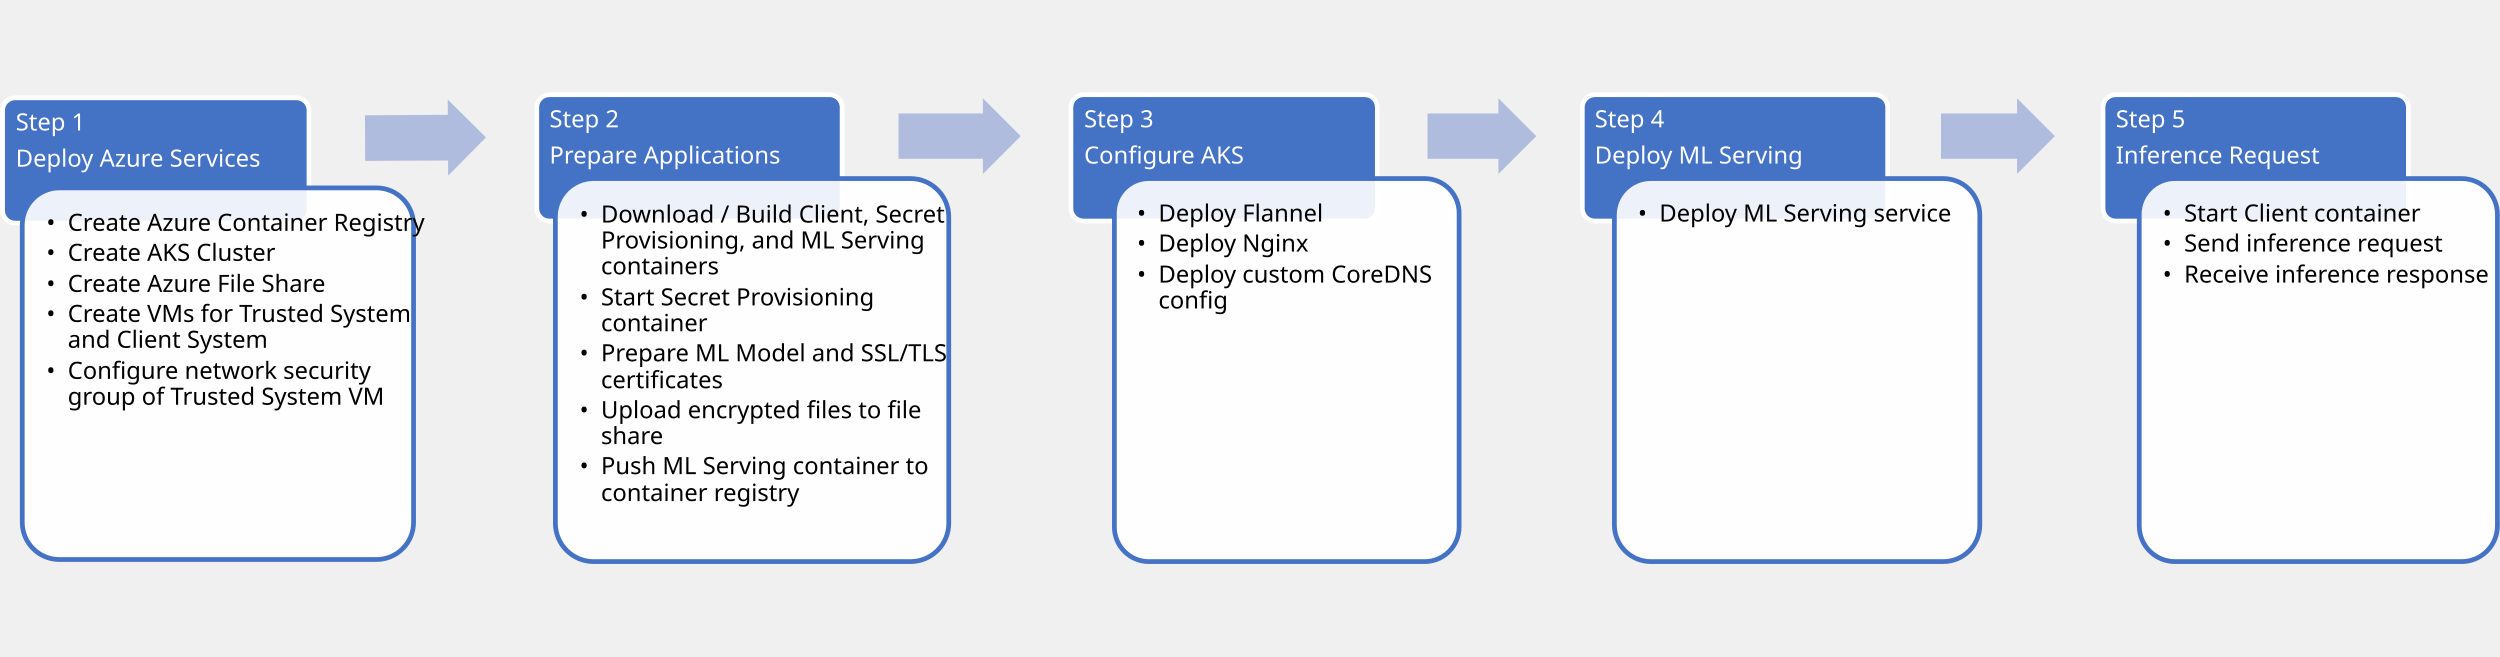
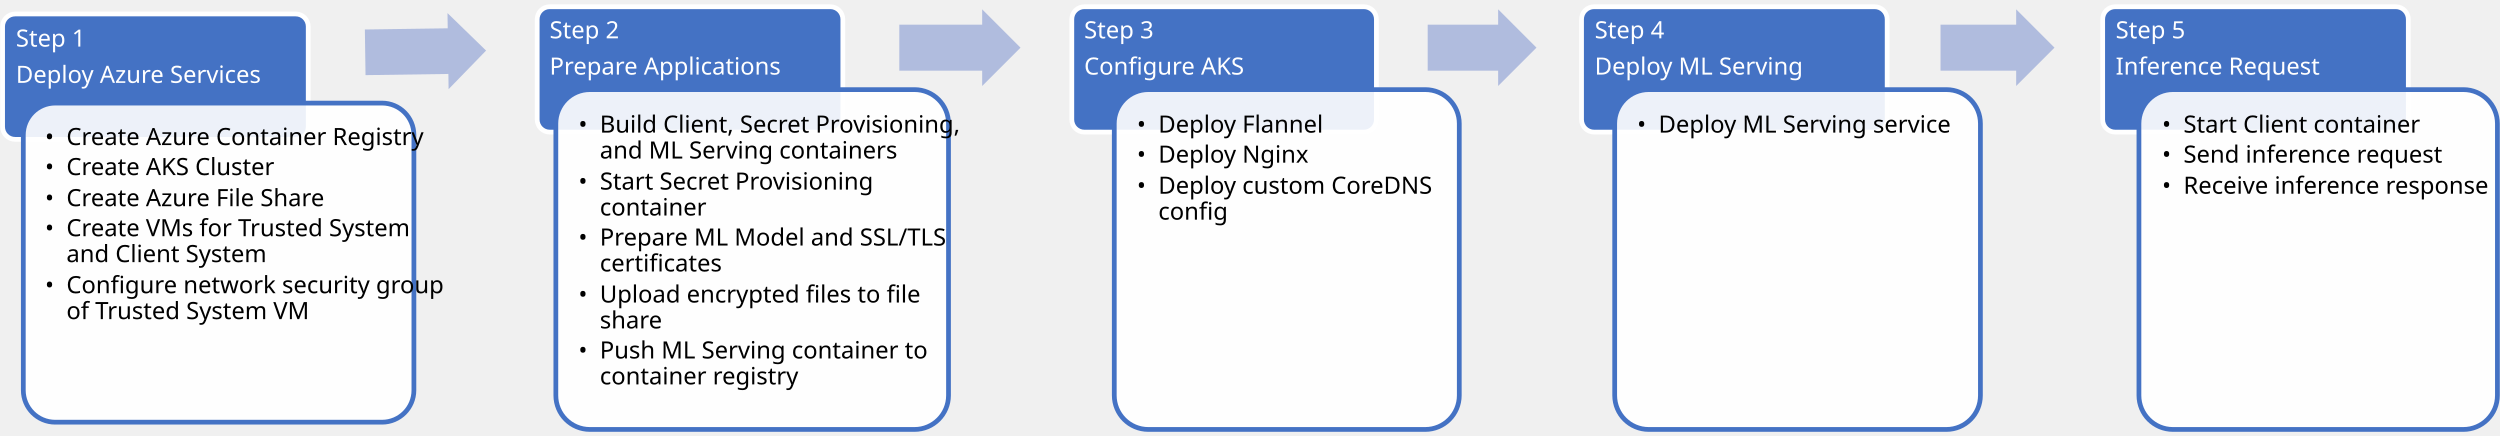
- <svg xmlns="http://www.w3.org/2000/svg" width="2415" height="634" xml:space="preserve" overflow="hidden">
+ <svg xmlns="http://www.w3.org/2000/svg" width="2413" height="420" xml:space="preserve" overflow="hidden">
  <defs>
    <clipPath id="clip0">
-       <rect x="-1" y="0" width="2415" height="634" />
+       <rect x="0" y="0" width="2413" height="420" />
    </clipPath>
  </defs>
-   <g clip-path="url(#clip0)" transform="translate(1 0)">
-     <path d="M1.5 106.6C1.5 99.917 6.917 94.5 13.6 94.5L285.4 94.5C292.083 94.5 297.5 99.917 297.5 106.6L297.5 203.4C297.5 210.083 292.083 215.5 285.4 215.5L13.6 215.5C6.917 215.5 1.5 210.083 1.5 203.4Z" stroke="#FFFFFF" stroke-width="4.583" stroke-miterlimit="8" fill="#4472C4" fill-rule="evenodd" />
-     <text fill="#FFFFFF" font-family="Calibri,Calibri_MSFontService,sans-serif" font-weight="400" font-size="23" transform="matrix(1 0 0 1 14.1564 126)">Step 1<tspan font-size="23" x="0" y="35">Deploy Azure Services</tspan>
-     </text>
-     <path d="M20.5 217.4C20.5 197.573 36.573 181.5 56.4 181.5L362.6 181.5C382.427 181.5 398.5 197.573 398.5 217.4L398.5 504.6C398.5 524.427 382.427 540.5 362.6 540.5L56.4 540.5C36.573 540.5 20.5 524.427 20.5 504.6Z" stroke="#4472C4" stroke-width="4.583" stroke-miterlimit="8" fill="#FFFFFF" fill-rule="evenodd" fill-opacity="0.902" />
-     <text font-family="Calibri,Calibri_MSFontService,sans-serif" font-weight="400" font-size="23" transform="matrix(1 0 0 1 43.7961 223)">•<tspan font-size="23" x="20.625" y="0">Create Azure Container Registry</tspan>
-       <tspan font-size="23" x="0" y="29">•</tspan>
-       <tspan font-size="23" x="20.625" y="29">Create AKS Cluster</tspan>
-       <tspan font-size="23" x="0" y="59">•</tspan>
-       <tspan font-size="23" x="20.625" y="59">Create Azure File Share</tspan>
-       <tspan font-size="23" x="0" y="88">•</tspan>
-       <tspan font-size="23" x="20.625" y="88">Create VMs for Trusted System </tspan>
-       <tspan font-size="23" x="20.625" y="113">and Client System</tspan>
-       <tspan font-size="23" x="0" y="143">•</tspan>
-       <tspan font-size="23" x="20.625" y="143">Configure network security </tspan>
-       <tspan font-size="23" x="20.625" y="168">group of Trusted System VM</tspan>
-     </text>
-     <path d="M351.531 111.353 431.575 110.913 431.495 96.212 468.448 132.762 431.898 169.716 431.818 155.015 351.773 155.455Z" fill="#B0BCDE" fill-rule="evenodd" />
-     <path d="M517.5 103.7C517.5 96.962 522.962 91.5 529.7 91.5L800.3 91.5C807.038 91.5 812.5 96.962 812.5 103.7L812.5 201.3C812.5 208.038 807.038 213.5 800.3 213.5L529.7 213.5C522.962 213.5 517.5 208.038 517.5 201.3Z" stroke="#FFFFFF" stroke-width="4.583" stroke-miterlimit="8" fill="#4472C4" fill-rule="evenodd" />
-     <text fill="#FFFFFF" font-family="Calibri,Calibri_MSFontService,sans-serif" font-weight="400" font-size="23" transform="matrix(1 0 0 1 529.763 123)">Step 2<tspan font-size="23" x="0" y="35">Prepare Applications</tspan>
-     </text>
-     <path d="M535.5 209.5C535.5 189.066 552.066 172.5 572.5 172.5L878.5 172.5C898.934 172.5 915.5 189.066 915.5 209.5L915.5 505.5C915.5 525.934 898.934 542.5 878.5 542.5L572.5 542.5C552.066 542.5 535.5 525.934 535.5 505.5Z" stroke="#4472C4" stroke-width="4.583" stroke-miterlimit="8" fill="#FFFFFF" fill-rule="evenodd" fill-opacity="0.902" />
-     <text font-family="Calibri,Calibri_MSFontService,sans-serif" font-weight="400" font-size="23" transform="matrix(1 0 0 1 558.9 215)">•<tspan font-size="23" x="20.625" y="0">Download / Build Client, Secret </tspan>
-       <tspan font-size="23" x="20.625" y="25">Provisioning, and ML Serving </tspan>
-       <tspan font-size="23" x="20.625" y="50">containers</tspan>
-       <tspan font-size="23" x="0" y="80">•</tspan>
-       <tspan font-size="23" x="20.625" y="80">Start Secret Provisioning </tspan>
-       <tspan font-size="23" x="20.625" y="105">container</tspan>
-       <tspan font-size="23" x="0" y="134">•</tspan>
-       <tspan font-size="23" x="20.625" y="134">Prepare ML Model and SSL/TLS </tspan>
-       <tspan font-size="23" x="20.625" y="160">certificates</tspan>
-       <tspan font-size="23" x="0" y="189">•</tspan>
-       <tspan font-size="23" x="20.625" y="189">Upload encrypted files to file </tspan>
-       <tspan font-size="23" x="20.625" y="214">share</tspan>
-       <tspan font-size="23" x="0" y="243">•</tspan>
-       <tspan font-size="23" x="20.625" y="243">Push ML Serving container to </tspan>
-       <tspan font-size="23" x="20.625" y="269">container registry</tspan>
-     </text>
-     <path d="M867 109.6 948.5 109.6 948.5 95 985 131.5 948.5 168 948.5 153.4 867 153.4Z" fill="#B0BCDE" fill-rule="evenodd" />
-     <path d="M1033.5 103.7C1033.5 96.962 1038.96 91.5 1045.7 91.5L1317.3 91.5C1324.04 91.5 1329.5 96.962 1329.5 103.7L1329.5 201.3C1329.5 208.038 1324.04 213.5 1317.3 213.5L1045.7 213.5C1038.96 213.5 1033.5 208.038 1033.5 201.3Z" stroke="#FFFFFF" stroke-width="4.583" stroke-miterlimit="8" fill="#4472C4" fill-rule="evenodd" />
-     <text fill="#FFFFFF" font-family="Calibri,Calibri_MSFontService,sans-serif" font-weight="400" font-size="23" transform="matrix(1 0 0 1 1046.21 123)">Step 3<tspan font-size="23" x="0" y="35">Configure AKS</tspan>
-     </text>
-     <path d="M1075.5 205.8C1075.5 187.409 1090.41 172.5 1108.8 172.5L1375.2 172.5C1393.59 172.5 1408.5 187.409 1408.5 205.8L1408.5 509.2C1408.5 527.591 1393.59 542.5 1375.2 542.5L1108.8 542.5C1090.41 542.5 1075.5 527.591 1075.5 509.2Z" stroke="#4472C4" stroke-width="4.583" stroke-miterlimit="8" fill="#FFFFFF" fill-rule="evenodd" fill-opacity="0.902" />
-     <text font-family="Calibri,Calibri_MSFontService,sans-serif" font-weight="400" font-size="23" transform="matrix(1 0 0 1 1097.41 214)">•<tspan font-size="23" x="20.625" y="0">Deploy Flannel</tspan>
-       <tspan font-size="23" x="0" y="29">•</tspan>
-       <tspan font-size="23" x="20.625" y="29">Deploy Nginx</tspan>
-       <tspan font-size="23" x="0" y="59">•</tspan>
-       <tspan font-size="23" x="20.625" y="59">Deploy custom CoreDNS </tspan>
-       <tspan font-size="23" x="20.625" y="84">config</tspan>
-     </text>
-     <path d="M1378 109.6 1446.5 109.6 1446.5 95 1483 131.5 1446.5 168 1446.5 153.4 1378 153.4Z" fill="#B0BCDE" fill-rule="evenodd" />
-     <path d="M1527.5 103.7C1527.5 96.962 1532.96 91.5 1539.7 91.5L1810.3 91.5C1817.04 91.5 1822.5 96.962 1822.5 103.7L1822.5 201.3C1822.5 208.038 1817.04 213.5 1810.3 213.5L1539.7 213.5C1532.96 213.5 1527.5 208.038 1527.5 201.3Z" stroke="#FFFFFF" stroke-width="4.583" stroke-miterlimit="8" fill="#4472C4" fill-rule="evenodd" />
-     <text fill="#FFFFFF" font-family="Calibri,Calibri_MSFontService,sans-serif" font-weight="400" font-size="23" transform="matrix(1 0 0 1 1539.5 123)">Step 4<tspan font-size="23" x="0" y="35">Deploy ML Serving</tspan>
-     </text>
-     <path d="M1558.5 207.8C1558.5 188.304 1574.3 172.5 1593.8 172.5L1876.2 172.5C1895.7 172.5 1911.5 188.304 1911.5 207.8L1911.5 507.2C1911.5 526.696 1895.7 542.5 1876.2 542.5L1593.8 542.5C1574.3 542.5 1558.5 526.696 1558.5 507.2Z" stroke="#4472C4" stroke-width="4.583" stroke-miterlimit="8" fill="#FFFFFF" fill-rule="evenodd" fill-opacity="0.902" />
-     <text font-family="Calibri,Calibri_MSFontService,sans-serif" font-weight="400" font-size="23" transform="matrix(1 0 0 1 1581.27 214)">•<tspan font-size="23" x="20.625" y="0">Deploy ML Serving service</tspan>
-     </text>
-     <path d="M1874 109.6 1947.5 109.6 1947.5 95 1984 131.5 1947.5 168 1947.5 153.4 1874 153.4Z" fill="#B0BCDE" fill-rule="evenodd" />
-     <path d="M2030.5 103.7C2030.5 96.962 2035.96 91.5 2042.7 91.5L2313.3 91.5C2320.04 91.5 2325.5 96.962 2325.5 103.7L2325.5 201.3C2325.5 208.038 2320.04 213.5 2313.3 213.5L2042.7 213.5C2035.96 213.5 2030.5 208.038 2030.5 201.3Z" stroke="#FFFFFF" stroke-width="4.583" stroke-miterlimit="8" fill="#4472C4" fill-rule="evenodd" />
-     <text fill="#FFFFFF" font-family="Calibri,Calibri_MSFontService,sans-serif" font-weight="400" font-size="23" transform="matrix(1 0 0 1 2042.81 123)">Step 5<tspan font-size="23" x="0" y="35">Inference Request</tspan>
-     </text>
-     <path d="M2065.5 207.1C2065.5 187.991 2080.99 172.5 2100.1 172.5L2376.9 172.5C2396.01 172.5 2411.5 187.991 2411.5 207.1L2411.5 507.9C2411.5 527.009 2396.01 542.5 2376.9 542.5L2100.1 542.5C2080.99 542.5 2065.5 527.009 2065.5 507.9Z" stroke="#4472C4" stroke-width="4.583" stroke-miterlimit="8" fill="#FFFFFF" fill-rule="evenodd" fill-opacity="0.902" />
-     <text font-family="Calibri,Calibri_MSFontService,sans-serif" font-weight="400" font-size="23" transform="matrix(1 0 0 1 2088.2 214)">•<tspan font-size="23" x="20.625" y="0">Start Client container</tspan>
-       <tspan font-size="23" x="0" y="29">•</tspan>
-       <tspan font-size="23" x="20.625" y="29">Send inference request</tspan>
-       <tspan font-size="23" x="0" y="59">•</tspan>
-       <tspan font-size="23" x="20.625" y="59">Receive inference response</tspan>
-     </text>
+   <g clip-path="url(#clip0)">
+     <path d="M2.5 25.6C2.5 18.917 7.917 13.5 14.6 13.5L285.4 13.5C292.082 13.5 297.5 18.917 297.5 25.6L297.5 122.4C297.5 129.083 292.082 134.5 285.4 134.5L14.6 134.5C7.917 134.5 2.5 129.083 2.5 122.4Z" stroke="#FFFFFF" stroke-width="4.583" stroke-miterlimit="8" fill="#4472C4" fill-rule="evenodd" />
+     <text fill="#FFFFFF" font-family="Calibri,Calibri_MSFontService,sans-serif" font-weight="400" font-size="23" transform="matrix(1 0 0 1 15.3329 45)">Step 1</text>
+     <text fill="#FFFFFF" font-family="Calibri,Calibri_MSFontService,sans-serif" font-weight="400" font-size="23" transform="matrix(1 0 0 1 15.3329 80)">Deploy Azure Services</text>
+     <path d="M22.5 130.3C22.5 113.289 36.289 99.5 53.3 99.5L368.7 99.5C385.71 99.5 399.5 113.289 399.5 130.3L399.5 376.7C399.5 393.71 385.71 407.5 368.7 407.5L53.3 407.5C36.289 407.5 22.5 393.71 22.5 376.7Z" stroke="#4472C4" stroke-width="4.583" stroke-miterlimit="8" fill="#FFFFFF" fill-rule="evenodd" fill-opacity="0.902" />
+     <text font-family="Calibri,Calibri_MSFontService,sans-serif" font-weight="400" font-size="23" transform="matrix(1 0 0 1 43.4587 140)">•</text>
+     <text font-family="Calibri,Calibri_MSFontService,sans-serif" font-weight="400" font-size="23" transform="matrix(1 0 0 1 64.0837 140)">Create Azure Container Registry</text>
+     <text font-family="Calibri,Calibri_MSFontService,sans-serif" font-weight="400" font-size="23" transform="matrix(1 0 0 1 43.4587 169)">•</text>
+     <text font-family="Calibri,Calibri_MSFontService,sans-serif" font-weight="400" font-size="23" transform="matrix(1 0 0 1 64.0837 169)">Create AKS Cluster</text>
+     <text font-family="Calibri,Calibri_MSFontService,sans-serif" font-weight="400" font-size="23" transform="matrix(1 0 0 1 43.4587 199)">•</text>
+     <text font-family="Calibri,Calibri_MSFontService,sans-serif" font-weight="400" font-size="23" transform="matrix(1 0 0 1 64.0837 199)">Create Azure File Share</text>
+     <text font-family="Calibri,Calibri_MSFontService,sans-serif" font-weight="400" font-size="23" transform="matrix(1 0 0 1 43.4587 228)">•</text>
+     <text font-family="Calibri,Calibri_MSFontService,sans-serif" font-weight="400" font-size="23" transform="matrix(1 0 0 1 64.0837 228)">Create VMs for Trusted System </text>
+     <text font-family="Calibri,Calibri_MSFontService,sans-serif" font-weight="400" font-size="23" transform="matrix(1 0 0 1 64.0837 253)">and Client System</text>
+     <text font-family="Calibri,Calibri_MSFontService,sans-serif" font-weight="400" font-size="23" transform="matrix(1 0 0 1 43.4587 283)">•</text>
+     <text font-family="Calibri,Calibri_MSFontService,sans-serif" font-weight="400" font-size="23" transform="matrix(1 0 0 1 64.0837 283)">Configure network security group </text>
+     <text font-family="Calibri,Calibri_MSFontService,sans-serif" font-weight="400" font-size="23" transform="matrix(1 0 0 1 64.0837 308)">of Trusted System VM</text>
+     <path d="M352.168 28.475 432.137 27.319 431.925 12.634 469.168 48.816 432.986 86.059 432.774 71.374 352.805 72.53Z" fill="#B0BCDE" fill-rule="evenodd" />
+     <path d="M518.5 18.6C518.5 11.917 523.917 6.5 530.6 6.5L801.4 6.5C808.083 6.5 813.5 11.917 813.5 18.6L813.5 115.4C813.5 122.083 808.083 127.5 801.4 127.5L530.6 127.5C523.917 127.5 518.5 122.083 518.5 115.4Z" stroke="#FFFFFF" stroke-width="4.583" stroke-miterlimit="8" fill="#4472C4" fill-rule="evenodd" />
+     <text fill="#FFFFFF" font-family="Calibri,Calibri_MSFontService,sans-serif" font-weight="400" font-size="23" transform="matrix(1 0 0 1 530.436 37)">Step 2</text>
+     <text fill="#FFFFFF" font-family="Calibri,Calibri_MSFontService,sans-serif" font-weight="400" font-size="23" transform="matrix(1 0 0 1 530.436 72)">Prepare Applications</text>
+     <path d="M536.5 119.3C536.5 101.185 551.185 86.5 569.3 86.5L882.7 86.5C900.815 86.5 915.5 101.185 915.5 119.3L915.5 381.7C915.5 399.815 900.815 414.5 882.7 414.5L569.3 414.5C551.185 414.5 536.5 399.815 536.5 381.7Z" stroke="#4472C4" stroke-width="4.583" stroke-miterlimit="8" fill="#FFFFFF" fill-rule="evenodd" fill-opacity="0.902" />
+     <text font-family="Calibri,Calibri_MSFontService,sans-serif" font-weight="400" font-size="23" transform="matrix(1 0 0 1 558.306 128)">•</text>
+     <text font-family="Calibri,Calibri_MSFontService,sans-serif" font-weight="400" font-size="23" transform="matrix(1 0 0 1 578.931 128)">Build Client, Secret Provisioning, </text>
+     <text font-family="Calibri,Calibri_MSFontService,sans-serif" font-weight="400" font-size="23" transform="matrix(1 0 0 1 578.931 153)">and ML Serving containers</text>
+     <text font-family="Calibri,Calibri_MSFontService,sans-serif" font-weight="400" font-size="23" transform="matrix(1 0 0 1 558.306 183)">•</text>
+     <text font-family="Calibri,Calibri_MSFontService,sans-serif" font-weight="400" font-size="23" transform="matrix(1 0 0 1 578.931 183)">Start Secret Provisioning </text>
+     <text font-family="Calibri,Calibri_MSFontService,sans-serif" font-weight="400" font-size="23" transform="matrix(1 0 0 1 578.931 208)">container</text>
+     <text font-family="Calibri,Calibri_MSFontService,sans-serif" font-weight="400" font-size="23" transform="matrix(1 0 0 1 558.306 237)">•</text>
+     <text font-family="Calibri,Calibri_MSFontService,sans-serif" font-weight="400" font-size="23" transform="matrix(1 0 0 1 578.931 237)">Prepare ML Model and SSL/TLS </text>
+     <text font-family="Calibri,Calibri_MSFontService,sans-serif" font-weight="400" font-size="23" transform="matrix(1 0 0 1 578.931 262)">certificates</text>
+     <text font-family="Calibri,Calibri_MSFontService,sans-serif" font-weight="400" font-size="23" transform="matrix(1 0 0 1 558.306 292)">•</text>
+     <text font-family="Calibri,Calibri_MSFontService,sans-serif" font-weight="400" font-size="23" transform="matrix(1 0 0 1 578.931 292)">Upload encrypted files to file </text>
+     <text font-family="Calibri,Calibri_MSFontService,sans-serif" font-weight="400" font-size="23" transform="matrix(1 0 0 1 578.931 317)">share</text>
+     <text font-family="Calibri,Calibri_MSFontService,sans-serif" font-weight="400" font-size="23" transform="matrix(1 0 0 1 558.306 346)">•</text>
+     <text font-family="Calibri,Calibri_MSFontService,sans-serif" font-weight="400" font-size="23" transform="matrix(1 0 0 1 578.931 346)">Push ML Serving container to </text>
+     <text font-family="Calibri,Calibri_MSFontService,sans-serif" font-weight="400" font-size="23" transform="matrix(1 0 0 1 578.931 371)">container registry</text>
+     <path d="M868 23.8 948 23.8 948 9 985 46 948 83 948 68.2 868 68.2Z" fill="#B0BCDE" fill-rule="evenodd" />
+     <path d="M1034.5 18.6C1034.5 11.917 1039.92 6.5 1046.6 6.5L1316.4 6.5C1323.08 6.5 1328.5 11.917 1328.5 18.6L1328.5 115.4C1328.5 122.083 1323.08 127.5 1316.4 127.5L1046.6 127.5C1039.92 127.5 1034.5 122.083 1034.5 115.4Z" stroke="#FFFFFF" stroke-width="4.583" stroke-miterlimit="8" fill="#4472C4" fill-rule="evenodd" />
+     <text fill="#FFFFFF" font-family="Calibri,Calibri_MSFontService,sans-serif" font-weight="400" font-size="23" transform="matrix(1 0 0 1 1046.37 37)">Step 3</text>
+     <text fill="#FFFFFF" font-family="Calibri,Calibri_MSFontService,sans-serif" font-weight="400" font-size="23" transform="matrix(1 0 0 1 1046.37 72)">Configure AKS</text>
+     <path d="M1075.5 119.3C1075.5 101.185 1090.19 86.5 1108.3 86.5L1375.7 86.5C1393.81 86.5 1408.5 101.185 1408.5 119.3L1408.5 381.7C1408.5 399.815 1393.81 414.5 1375.7 414.5L1108.3 414.5C1090.19 414.5 1075.5 399.815 1075.5 381.7Z" stroke="#4472C4" stroke-width="4.583" stroke-miterlimit="8" fill="#FFFFFF" fill-rule="evenodd" fill-opacity="0.902" />
+     <text font-family="Calibri,Calibri_MSFontService,sans-serif" font-weight="400" font-size="23" transform="matrix(1 0 0 1 1097.37 128)">•</text>
+     <text font-family="Calibri,Calibri_MSFontService,sans-serif" font-weight="400" font-size="23" transform="matrix(1 0 0 1 1118 128)">Deploy Flannel</text>
+     <text font-family="Calibri,Calibri_MSFontService,sans-serif" font-weight="400" font-size="23" transform="matrix(1 0 0 1 1097.37 157)">•</text>
+     <text font-family="Calibri,Calibri_MSFontService,sans-serif" font-weight="400" font-size="23" transform="matrix(1 0 0 1 1118 157)">Deploy Nginx</text>
+     <text font-family="Calibri,Calibri_MSFontService,sans-serif" font-weight="400" font-size="23" transform="matrix(1 0 0 1 1097.37 187)">•</text>
+     <text font-family="Calibri,Calibri_MSFontService,sans-serif" font-weight="400" font-size="23" transform="matrix(1 0 0 1 1118 187)">Deploy custom CoreDNS </text>
+     <text font-family="Calibri,Calibri_MSFontService,sans-serif" font-weight="400" font-size="23" transform="matrix(1 0 0 1 1118 212)">config</text>
+     <path d="M1378 23.8 1446 23.8 1446 9 1483 46 1446 83 1446 68.2 1378 68.2Z" fill="#B0BCDE" fill-rule="evenodd" />
+     <path d="M1526.5 18.6C1526.5 11.917 1531.92 6.5 1538.6 6.5L1809.4 6.5C1816.08 6.5 1821.5 11.917 1821.5 18.6L1821.5 115.4C1821.5 122.083 1816.08 127.5 1809.4 127.5L1538.6 127.5C1531.92 127.5 1526.5 122.083 1526.5 115.4Z" stroke="#FFFFFF" stroke-width="4.583" stroke-miterlimit="8" fill="#4472C4" fill-rule="evenodd" />
+     <text fill="#FFFFFF" font-family="Calibri,Calibri_MSFontService,sans-serif" font-weight="400" font-size="23" transform="matrix(1 0 0 1 1539.19 37)">Step 4</text>
+     <text fill="#FFFFFF" font-family="Calibri,Calibri_MSFontService,sans-serif" font-weight="400" font-size="23" transform="matrix(1 0 0 1 1539.19 72)">Deploy ML Serving</text>
+     <path d="M1558.5 119.3C1558.5 101.185 1573.19 86.5 1591.3 86.5L1878.7 86.5C1896.82 86.5 1911.5 101.185 1911.5 119.3L1911.5 381.7C1911.5 399.815 1896.82 414.5 1878.7 414.5L1591.3 414.5C1573.19 414.5 1558.5 399.815 1558.5 381.7Z" stroke="#4472C4" stroke-width="4.583" stroke-miterlimit="8" fill="#FFFFFF" fill-rule="evenodd" fill-opacity="0.902" />
+     <text font-family="Calibri,Calibri_MSFontService,sans-serif" font-weight="400" font-size="23" transform="matrix(1 0 0 1 1580.17 128)">•</text>
+     <text font-family="Calibri,Calibri_MSFontService,sans-serif" font-weight="400" font-size="23" transform="matrix(1 0 0 1 1600.8 128)">Deploy ML Serving service</text>
+     <path d="M1873 23.8 1946 23.8 1946 9 1983 46 1946 83 1946 68.2 1873 68.2Z" fill="#B0BCDE" fill-rule="evenodd" />
+     <path d="M2029.5 18.6C2029.5 11.917 2034.92 6.5 2041.6 6.5L2312.4 6.5C2319.08 6.5 2324.5 11.917 2324.5 18.6L2324.5 115.4C2324.5 122.083 2319.08 127.5 2312.4 127.5L2041.6 127.5C2034.92 127.5 2029.5 122.083 2029.5 115.4Z" stroke="#FFFFFF" stroke-width="4.583" stroke-miterlimit="8" fill="#4472C4" fill-rule="evenodd" />
+     <text fill="#FFFFFF" font-family="Calibri,Calibri_MSFontService,sans-serif" font-weight="400" font-size="23" transform="matrix(1 0 0 1 2042 37)">Step 5</text>
+     <text fill="#FFFFFF" font-family="Calibri,Calibri_MSFontService,sans-serif" font-weight="400" font-size="23" transform="matrix(1 0 0 1 2042 72)">Inference Request</text>
+     <path d="M2064.5 119.3C2064.5 101.185 2079.19 86.5 2097.3 86.5L2377.7 86.5C2395.81 86.5 2410.5 101.185 2410.5 119.3L2410.5 381.7C2410.5 399.815 2395.81 414.5 2377.7 414.5L2097.3 414.5C2079.19 414.5 2064.5 399.815 2064.5 381.7Z" stroke="#4472C4" stroke-width="4.583" stroke-miterlimit="8" fill="#FFFFFF" fill-rule="evenodd" fill-opacity="0.902" />
+     <text font-family="Calibri,Calibri_MSFontService,sans-serif" font-weight="400" font-size="23" transform="matrix(1 0 0 1 2086.83 128)">•</text>
+     <text font-family="Calibri,Calibri_MSFontService,sans-serif" font-weight="400" font-size="23" transform="matrix(1 0 0 1 2107.46 128)">Start Client container</text>
+     <text font-family="Calibri,Calibri_MSFontService,sans-serif" font-weight="400" font-size="23" transform="matrix(1 0 0 1 2086.83 157)">•</text>
+     <text font-family="Calibri,Calibri_MSFontService,sans-serif" font-weight="400" font-size="23" transform="matrix(1 0 0 1 2107.46 157)">Send inference request</text>
+     <text font-family="Calibri,Calibri_MSFontService,sans-serif" font-weight="400" font-size="23" transform="matrix(1 0 0 1 2086.83 187)">•</text>
+     <text font-family="Calibri,Calibri_MSFontService,sans-serif" font-weight="400" font-size="23" transform="matrix(1 0 0 1 2107.46 187)">Receive inference response</text>
  </g>
</svg>
